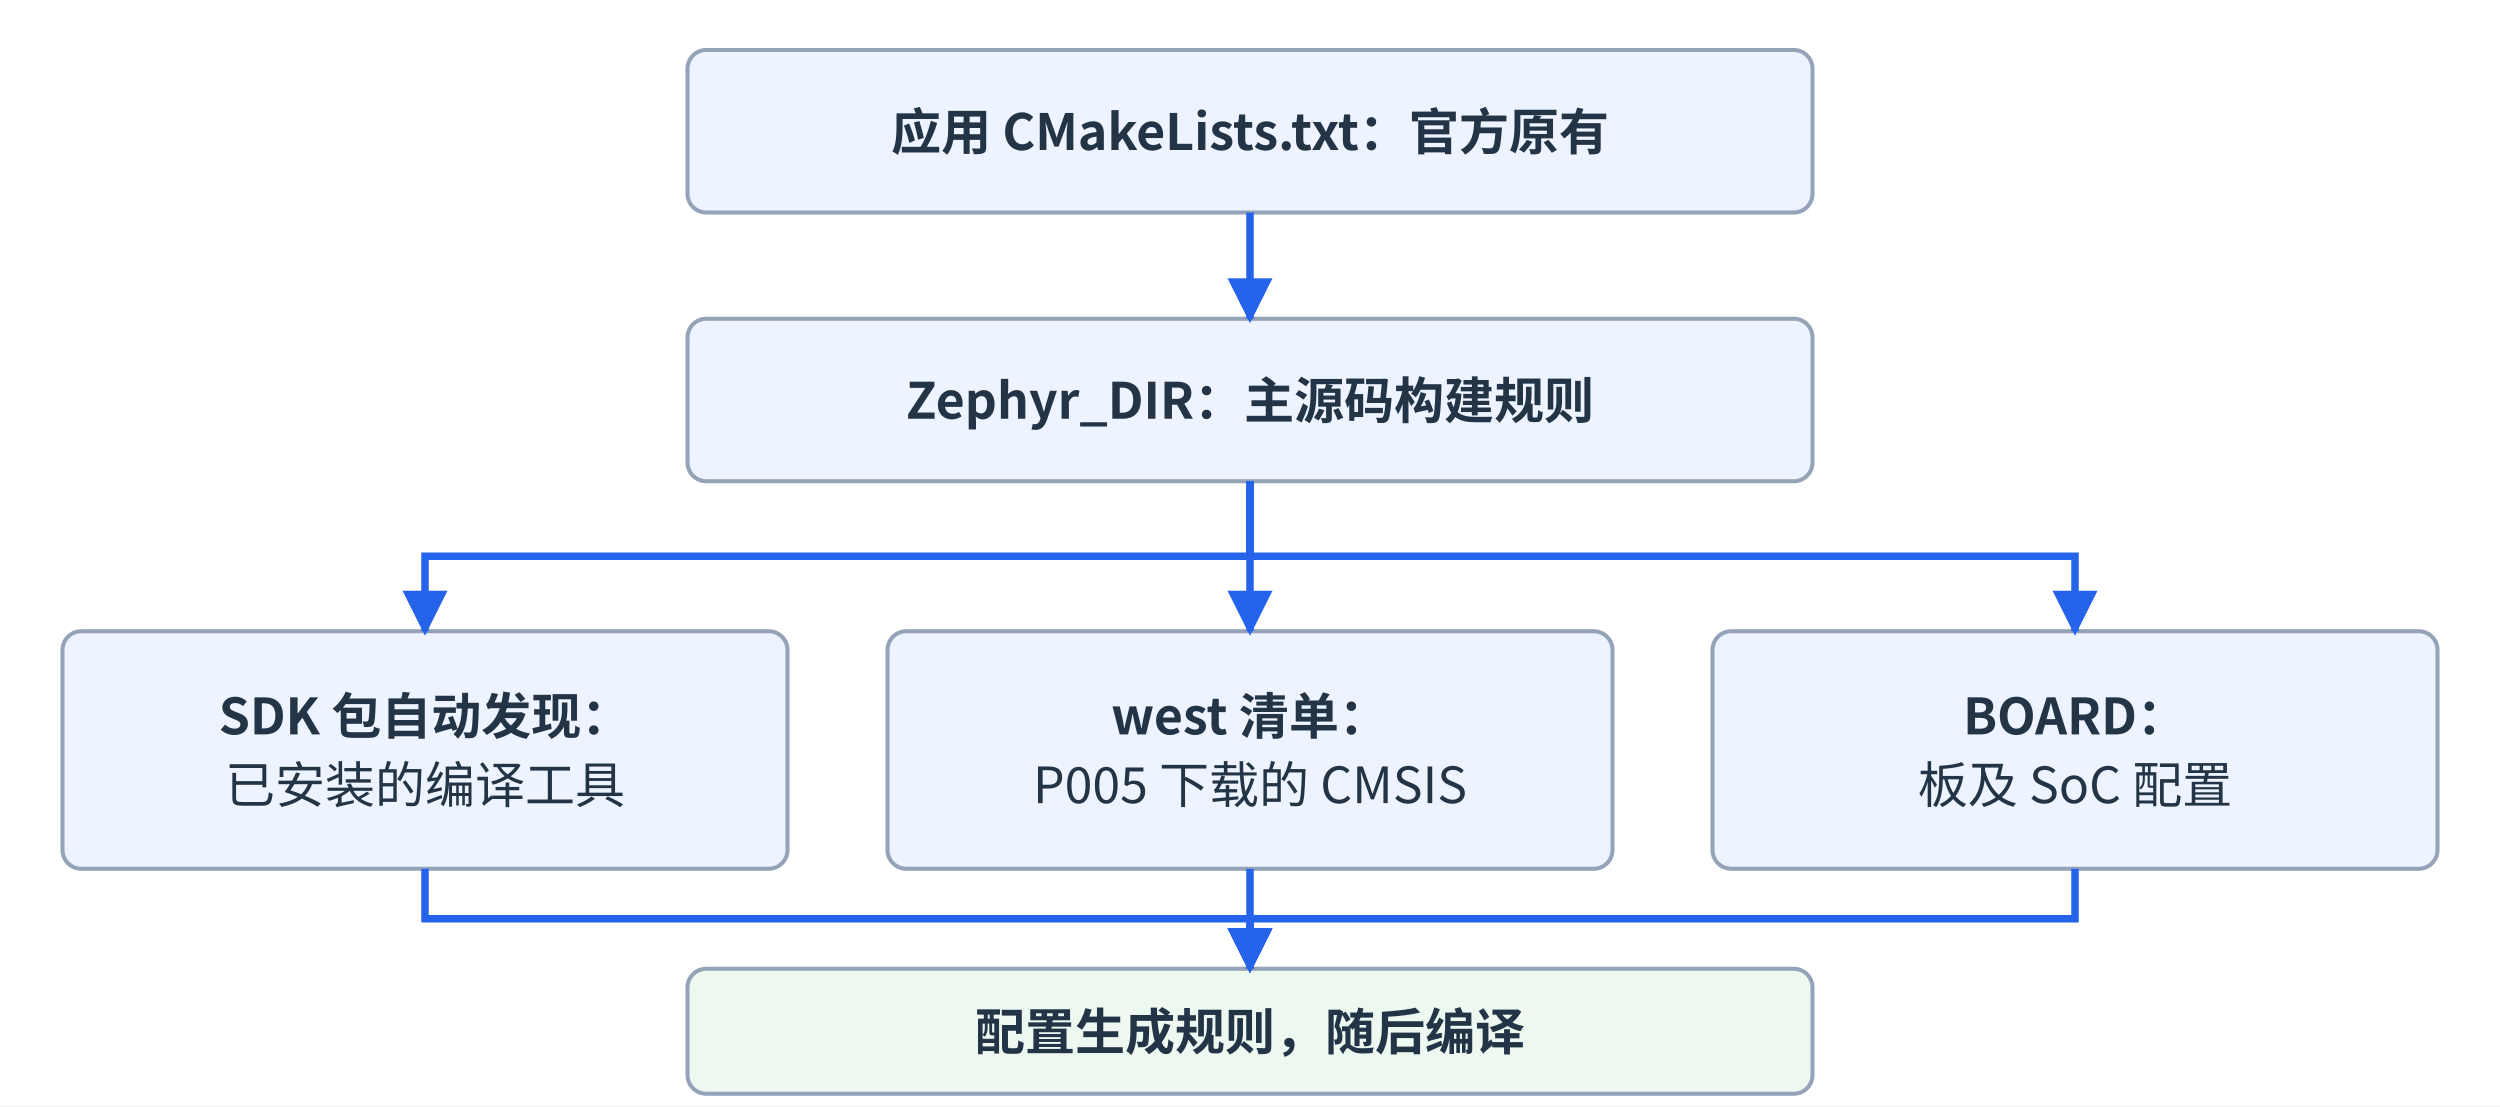
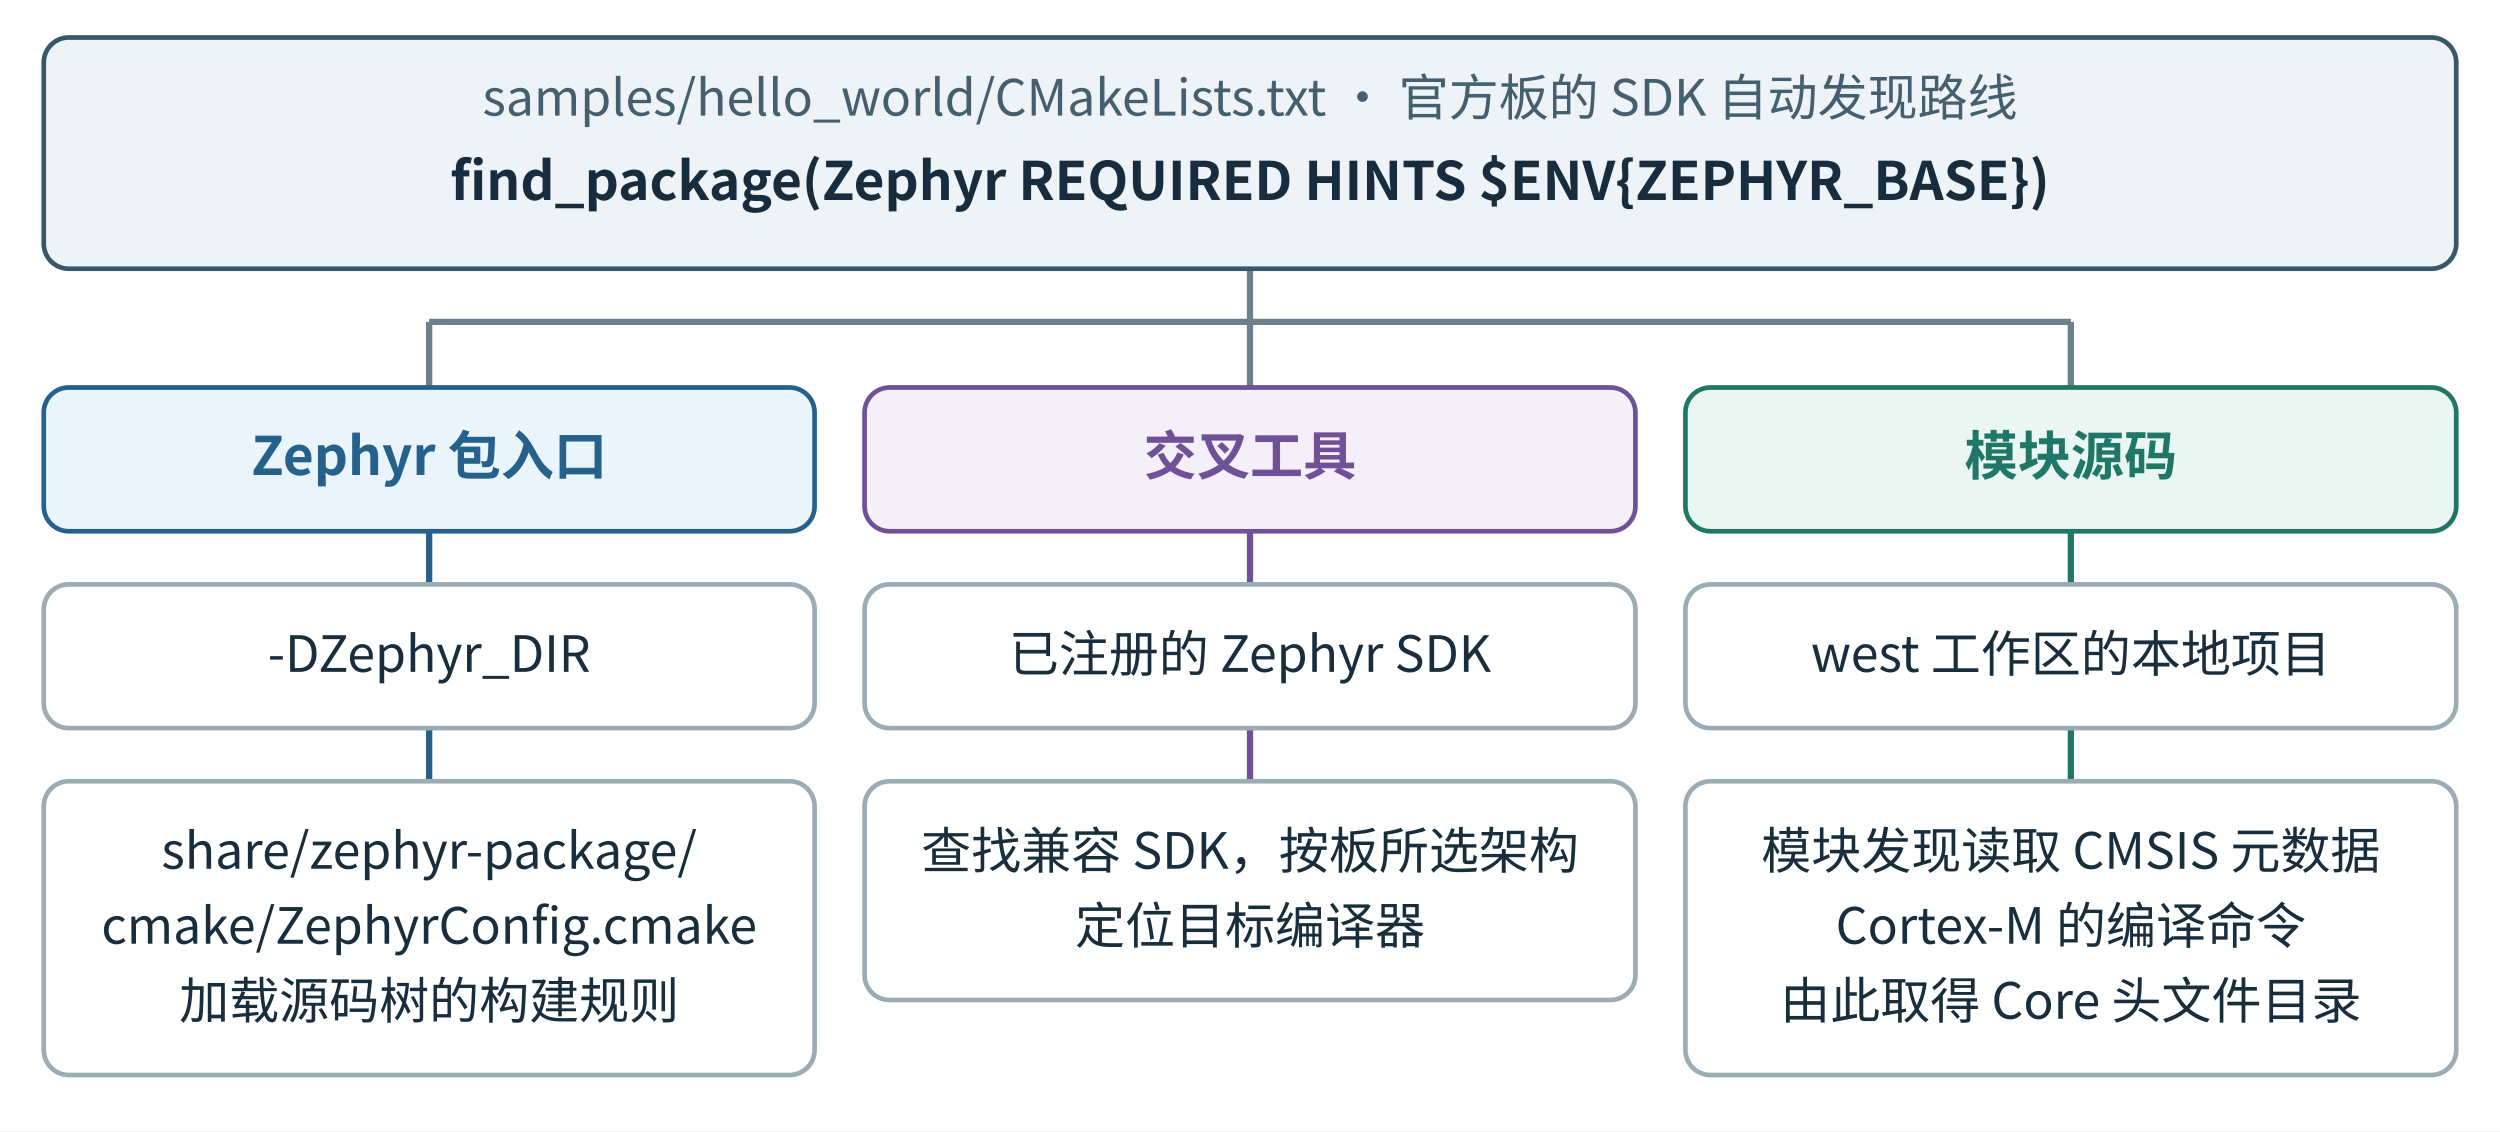
- <svg xmlns="http://www.w3.org/2000/svg" width="800" height="354" viewBox="0 0 800 354" role="img" aria-labelledby="title desc">
-   <defs>
-     <marker id="data" viewBox="0 0 10 10" refX="9" refY="5" markerWidth="6" markerHeight="6" orient="auto-start-reverse">
-       <path d="M0 0L10 5L0 10Z" fill="#2563eb" />
-     </marker>
-     <marker id="control" viewBox="0 0 10 10" refX="9" refY="5" markerWidth="6" markerHeight="6" orient="auto-start-reverse">
-       <path d="M0 0L10 5L0 10Z" fill="#7c3aed" />
-     </marker>
-     <marker id="save" viewBox="0 0 10 10" refX="9" refY="5" markerWidth="6" markerHeight="6" orient="auto-start-reverse">
-       <path d="M0 0L10 5L0 10Z" fill="#b95309" />
-     </marker>
-     <marker id="restore" viewBox="0 0 10 10" refX="9" refY="5" markerWidth="6" markerHeight="6" orient="auto-start-reverse">
-       <path d="M0 0L10 5L0 10Z" fill="#15804a" />
-     </marker>
-     <marker id="pointer" viewBox="0 0 10 10" refX="9" refY="5" markerWidth="6" markerHeight="6" orient="auto-start-reverse">
-       <path d="M0 0L10 5L0 10Z" fill="#64748b" />
-     </marker>
-   </defs>
-   <rect width="800" height="354" fill="#fff" />
-   <g font-family="Microsoft YaHei, Noto Sans CJK SC, sans-serif" fill="#243447">
-     <rect x="220" y="16" width="360" height="52" rx="6" fill="#edf4ff" stroke="#94a3b8" stroke-width="1.3" />
-     <text x="400.0" y="48.0" font-size="16" fill="#243447" font-weight="600" text-anchor="middle">应用 CMakeLists.txt：官方原有</text>
-     <rect x="220" y="102" width="360" height="52" rx="6" fill="#edf4ff" stroke="#94a3b8" stroke-width="1.3" />
-     <text x="400.0" y="134.0" font-size="16" fill="#243447" font-weight="600" text-anchor="middle">Zephyr_DIR：主源码构建规则</text>
-     <rect x="20" y="202" width="232" height="76" rx="6" fill="#edf4ff" stroke="#94a3b8" stroke-width="1.3" />
-     <text x="136.0" y="235.0" font-size="16" fill="#243447" font-weight="600" text-anchor="middle">SDK 包自动发现：</text>
-     <text x="136.0" y="257.0" font-size="16" fill="#243447" font-weight="400" text-anchor="middle">已安装的编译工具</text>
-     <rect x="284" y="202" width="232" height="76" rx="6" fill="#edf4ff" stroke="#94a3b8" stroke-width="1.3" />
-     <text x="400.0" y="235.0" font-size="16" fill="#243447" font-weight="600" text-anchor="middle">west 清单：</text>
-     <text x="400.0" y="257.0" font-size="16" fill="#243447" font-weight="400" text-anchor="middle">P005 下载的 CMSIS</text>
-     <rect x="548" y="202" width="232" height="76" rx="6" fill="#edf4ff" stroke="#94a3b8" stroke-width="1.3" />
-     <text x="664.0" y="235.0" font-size="16" fill="#243447" font-weight="600" text-anchor="middle">BOARD：</text>
-     <text x="664.0" y="257.0" font-size="16" fill="#243447" font-weight="400" text-anchor="middle">板及 SoC 配置</text>
-     <rect x="220" y="310" width="360" height="40" rx="6" fill="#edf8f0" stroke="#94a3b8" stroke-width="1.3" />
-     <text x="400.0" y="336.0" font-size="16" fill="#243447" font-weight="600" text-anchor="middle">配置生成规则，随后编译</text>
-     <path d="M400 68V102" fill="none" stroke="#2563eb" stroke-width="2.4" marker-end="url(#data)" />
-     <path d="M400 154V178H136V202" fill="none" stroke="#2563eb" stroke-width="2.4" marker-end="url(#data)" />
-     <path d="M136 278V294H400V310" fill="none" stroke="#2563eb" stroke-width="2.4" marker-end="url(#data)" />
-     <path d="M400 154V178H400V202" fill="none" stroke="#2563eb" stroke-width="2.4" marker-end="url(#data)" />
-     <path d="M400 278V294H400V310" fill="none" stroke="#2563eb" stroke-width="2.4" marker-end="url(#data)" />
-     <path d="M400 154V178H664V202" fill="none" stroke="#2563eb" stroke-width="2.4" marker-end="url(#data)" />
-     <path d="M664 278V294H400V310" fill="none" stroke="#2563eb" stroke-width="2.4" marker-end="url(#data)" />
+ <svg xmlns="http://www.w3.org/2000/svg" width="800" height="362" viewBox="0 0 800 362" role="img" aria-labelledby="title desc">
+   <rect width="800" height="362" fill="#ffffff" />
+   <path d="M400 86 V103 M137.333 103 H662.667" fill="none" stroke="#6c808a" stroke-width="2" />
+   <path d="M137.333 103 V124" fill="none" stroke="#6c808a" stroke-width="2" />
+   <path d="M137.333 170 V187" fill="none" stroke="#25618b" stroke-width="2" />
+   <path d="M137.333 233 V250" fill="none" stroke="#25618b" stroke-width="2" />
+   <path d="M400 103 V124" fill="none" stroke="#6c808a" stroke-width="2" />
+   <path d="M400 170 V187" fill="none" stroke="#705197" stroke-width="2" />
+   <path d="M400 233 V250" fill="none" stroke="#705197" stroke-width="2" />
+   <path d="M662.667 103 V124" fill="none" stroke="#6c808a" stroke-width="2" />
+   <path d="M662.667 170 V187" fill="none" stroke="#207767" stroke-width="2" />
+   <path d="M662.667 233 V250" fill="none" stroke="#207767" stroke-width="2" />
+   <g text-anchor="middle" font-family="Microsoft YaHei, Noto Sans CJK SC, sans-serif">
+     <rect x="14" y="12" width="772" height="74" rx="8" fill="#edf3f6" stroke="#37586a" stroke-width="1.5" />
+     <text x="400" y="37" font-size="16" font-weight="400" fill="#435f70">samples/hello_world/CMakeLists.txt · 官方板的 SDK 自动发现路线</text>
+     <text x="400" y="64" font-size="17" font-weight="700" fill="#172d3e">find_package(Zephyr REQUIRED HINTS $ENV{ZEPHYR_BASE})</text>
+     <rect x="14" y="124" width="246.667" height="46" rx="8" fill="#e9f4fb" stroke="#25618b" stroke-width="1.5" />
+     <text x="137.333" y="152" font-size="17" font-weight="700" fill="#25618b">Zephyr 包入口</text>
+     <rect x="14" y="187" width="246.667" height="46" rx="8" fill="#ffffff" stroke="#9bacb6" stroke-width="1.5" />
+     <text x="137.333" y="215" font-size="16" font-weight="400" fill="#182e3d">-DZephyr_DIR</text>
+     <rect x="14" y="250" width="246.667" height="94" rx="8" fill="#ffffff" stroke="#9bacb6" stroke-width="1.5" />
+     <text x="137.333" y="278" font-size="16" font-weight="400" fill="#182e3d">share/zephyr-package/</text>
+     <text x="137.333" y="302" font-size="16" font-weight="400" fill="#182e3d">cmake/ZephyrConfig.cmake</text>
+     <text x="137.333" y="326" font-size="16" font-weight="400" fill="#182e3d">加载源码树的构建规则</text>
+     <rect x="276.667" y="124" width="246.667" height="46" rx="8" fill="#f4eff9" stroke="#705197" stroke-width="1.5" />
+     <text x="400" y="152" font-size="17" font-weight="700" fill="#705197">交叉工具</text>
+     <rect x="276.667" y="187" width="246.667" height="46" rx="8" fill="#ffffff" stroke="#9bacb6" stroke-width="1.5" />
+     <text x="400" y="215" font-size="16" font-weight="400" fill="#182e3d">已注册的 Zephyr SDK</text>
+     <rect x="276.667" y="250" width="246.667" height="70" rx="8" fill="#ffffff" stroke="#9bacb6" stroke-width="1.5" />
+     <text x="400" y="278" font-size="16" font-weight="400" fill="#182e3d">查找兼容 SDK，按板所选架构</text>
+     <text x="400" y="302" font-size="16" font-weight="400" fill="#182e3d">定位目标编译器</text>
+     <rect x="539.333" y="124" width="246.667" height="46" rx="8" fill="#e9f6f2" stroke="#207767" stroke-width="1.5" />
+     <text x="662.667" y="152" font-size="17" font-weight="700" fill="#207767">模块源码</text>
+     <rect x="539.333" y="187" width="246.667" height="46" rx="8" fill="#ffffff" stroke="#9bacb6" stroke-width="1.5" />
+     <text x="662.667" y="215" font-size="16" font-weight="400" fill="#182e3d">west 工作区的本地项目</text>
+     <rect x="539.333" y="250" width="246.667" height="94" rx="8" fill="#ffffff" stroke="#9bacb6" stroke-width="1.5" />
+     <text x="662.667" y="278" font-size="16" font-weight="400" fill="#182e3d">模块发现读取 CMSIS 元数据</text>
+     <text x="662.667" y="302" font-size="16" font-weight="400" fill="#182e3d">Cortex-M 的编译命令</text>
+     <text x="662.667" y="326" font-size="16" font-weight="400" fill="#182e3d">由此取得 Core 头文件目录</text>
  </g>
</svg>
